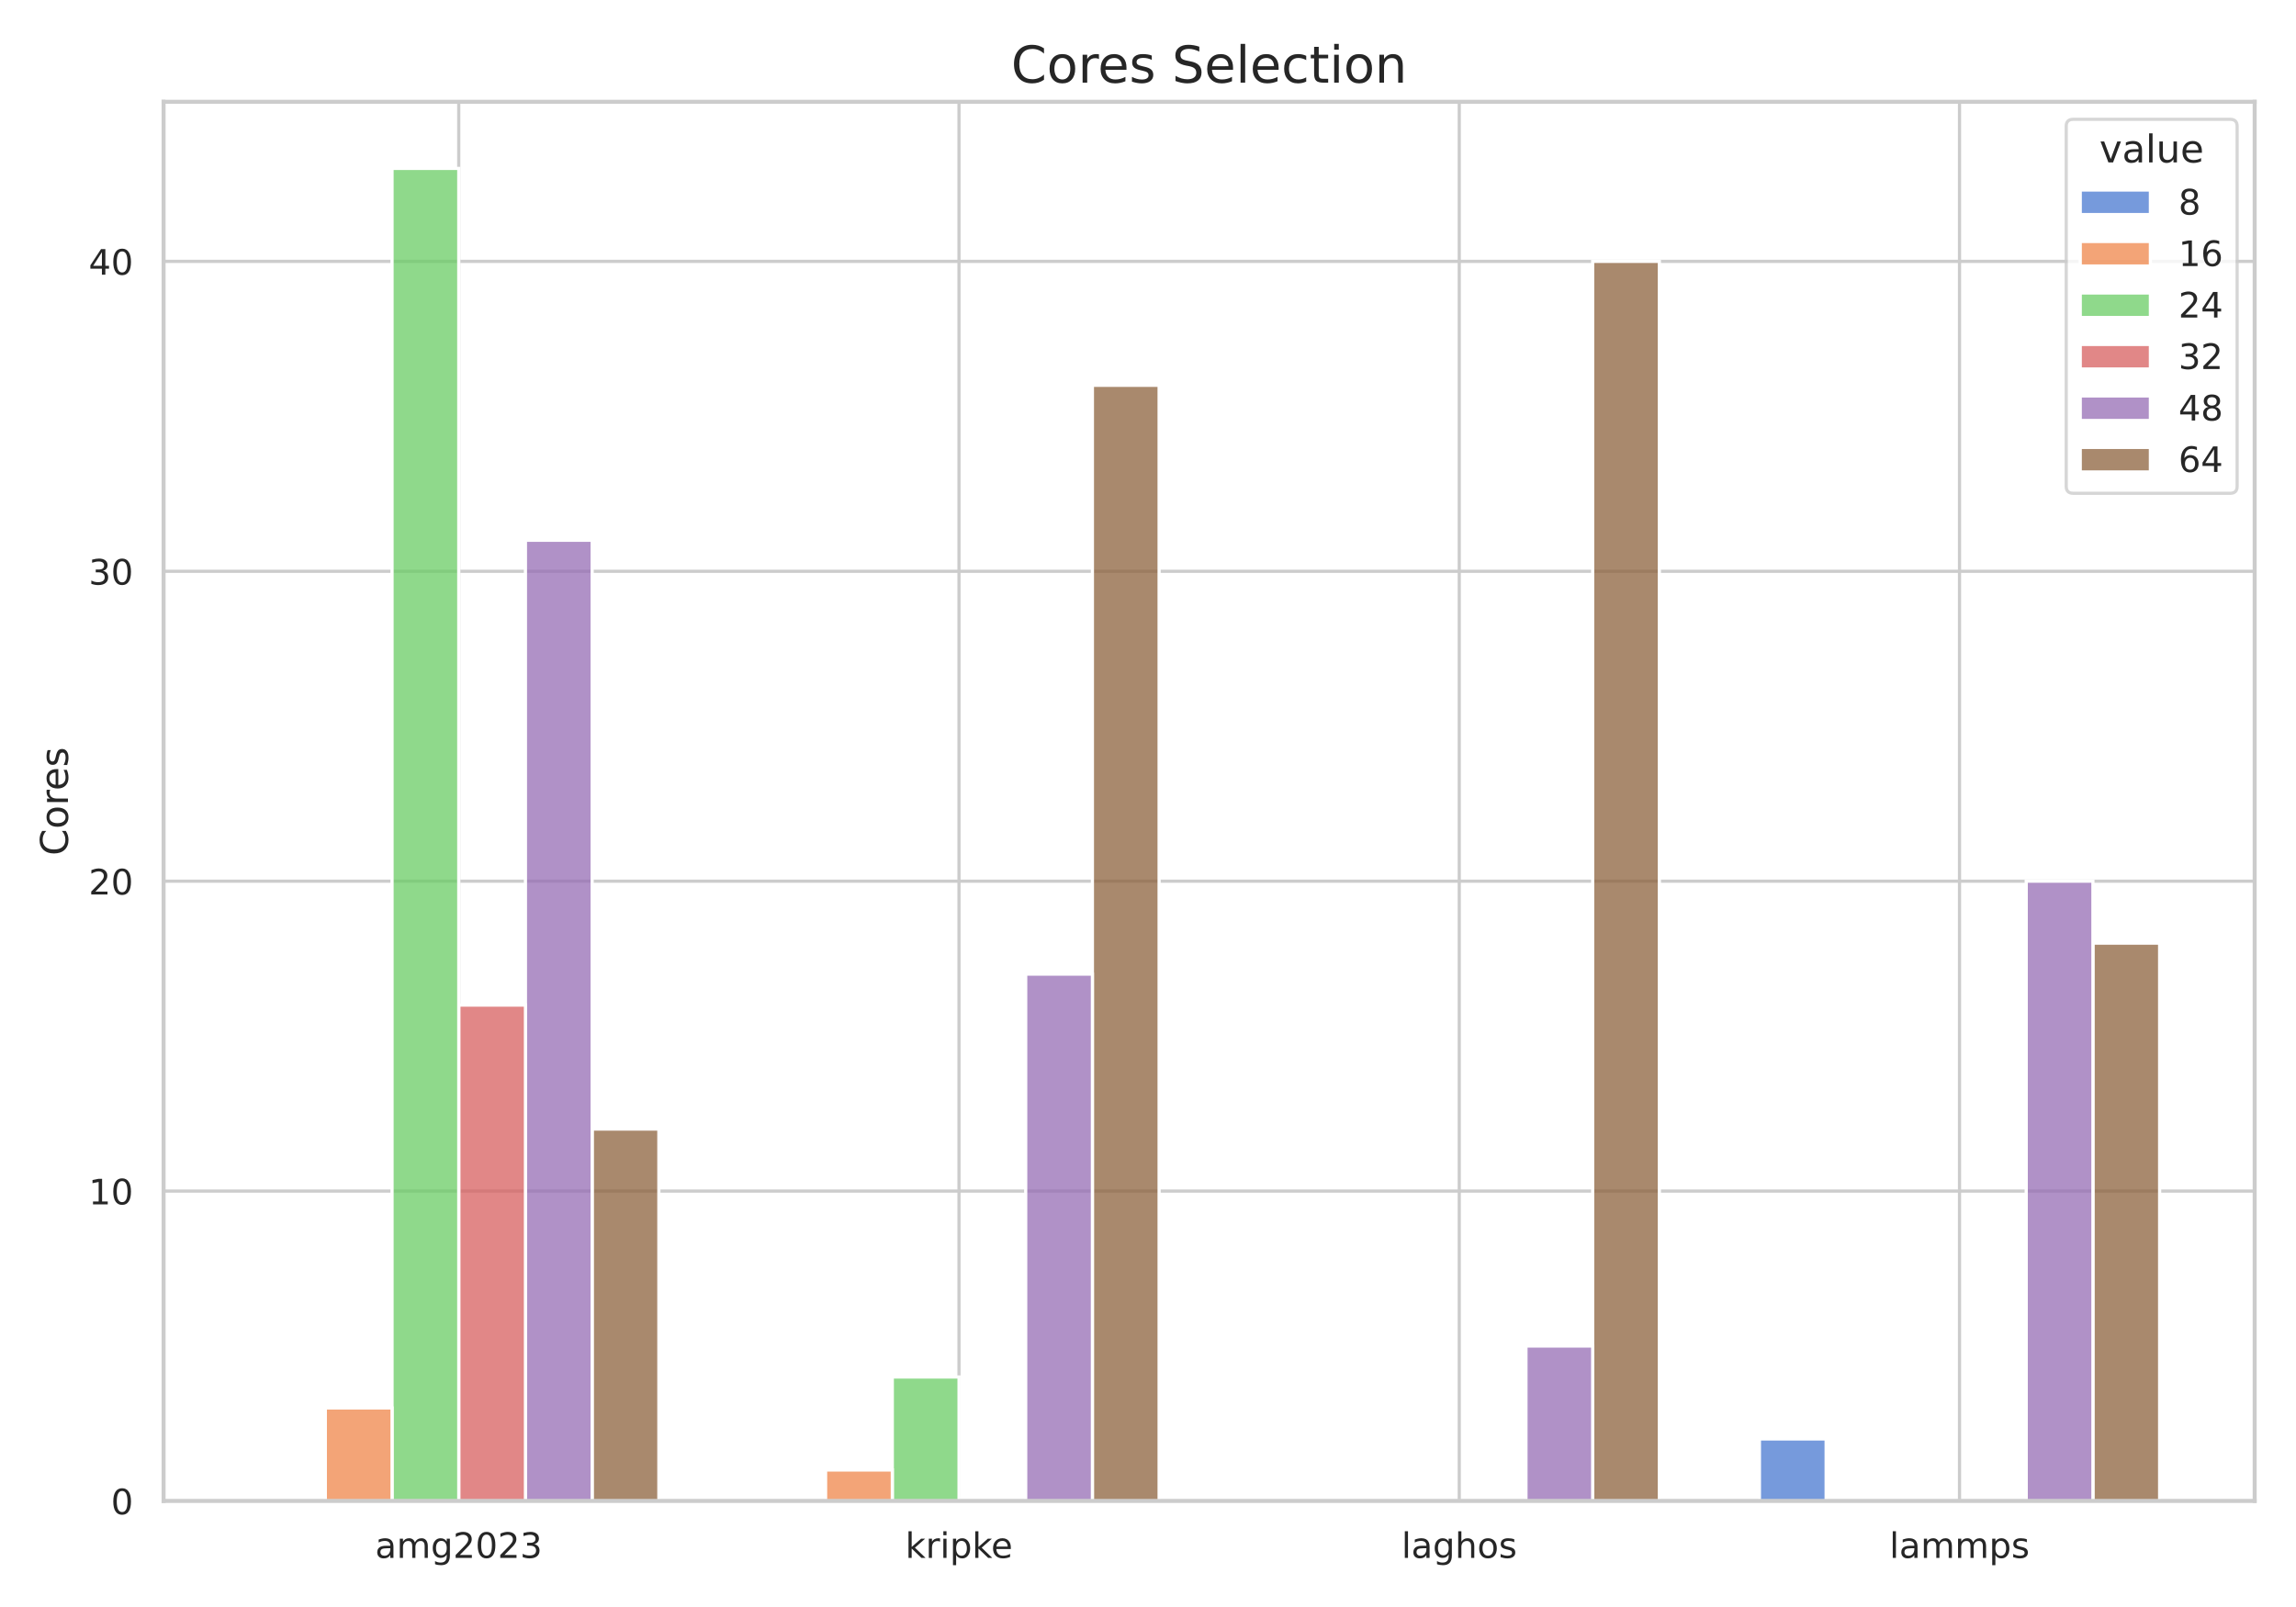
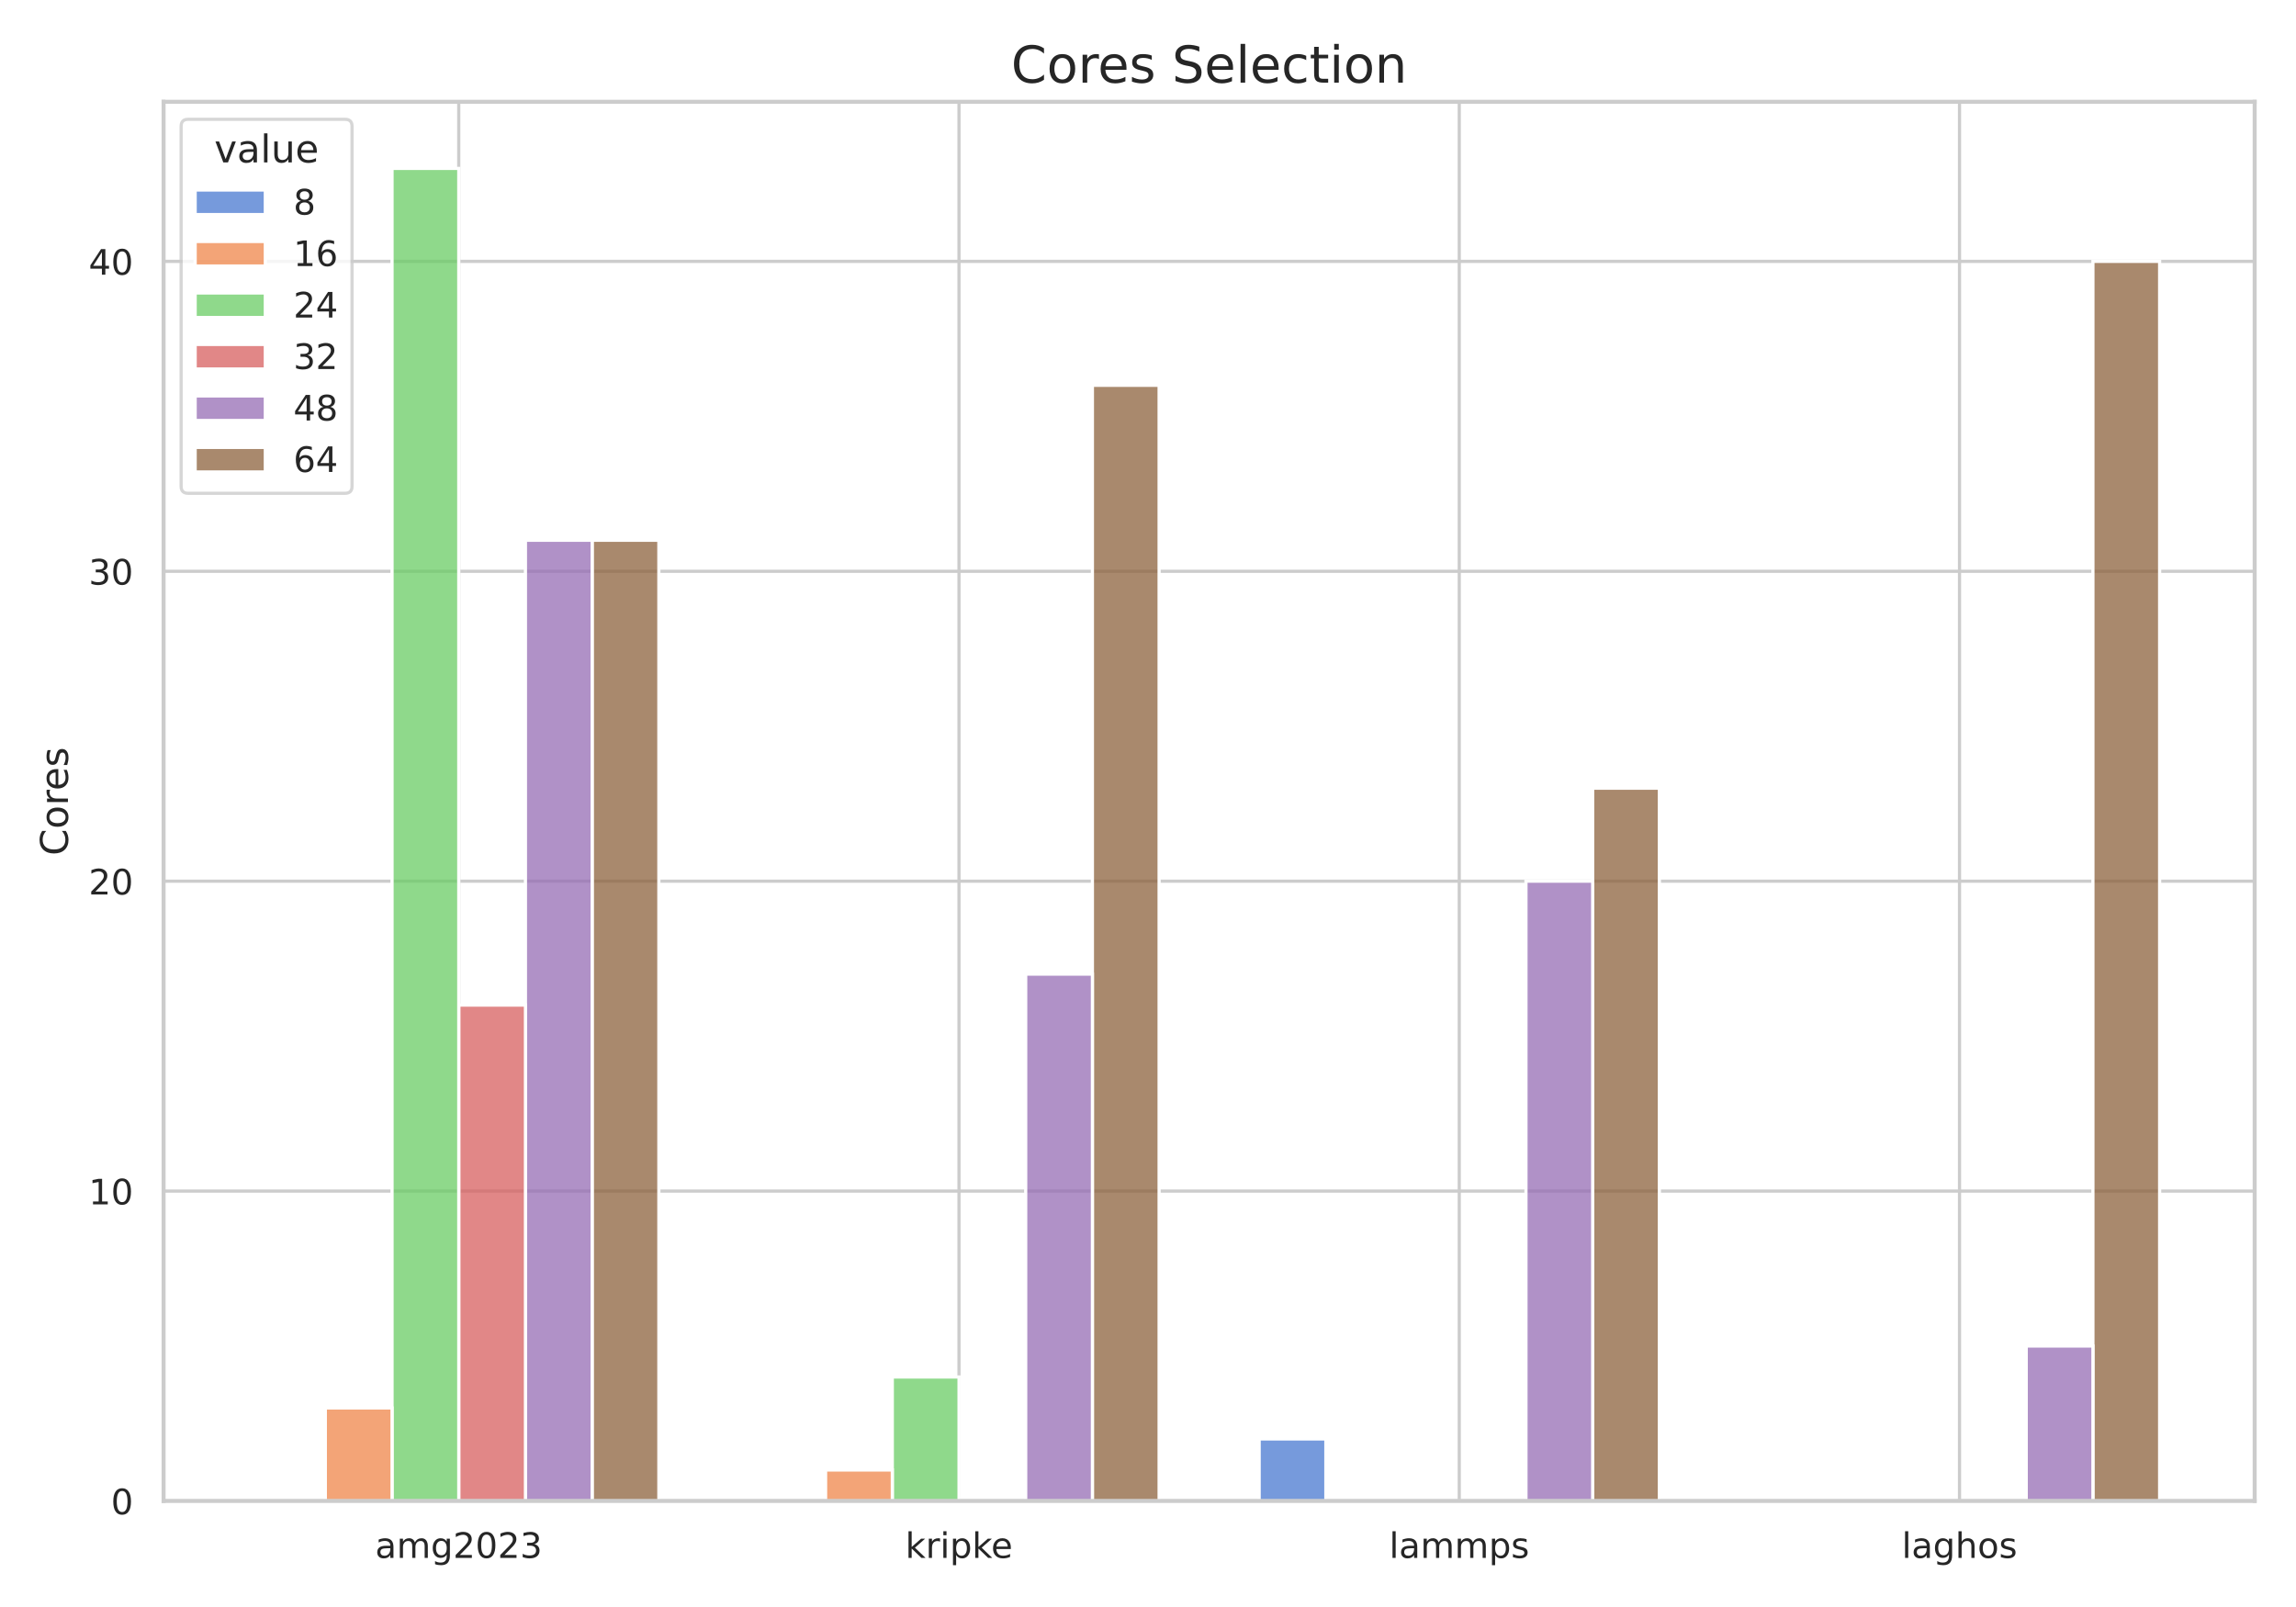
<svg xmlns="http://www.w3.org/2000/svg" xmlns:xlink="http://www.w3.org/1999/xlink" width="720pt" height="504pt" viewBox="0 0 720 504" version="1.1">
  <defs>
    <style type="text/css">*{stroke-linejoin: round; stroke-linecap: butt}</style>
  </defs>
  <g id="figure_1">
    <g id="patch_1">
      <path d="M 0 504  L 720 504  L 720 0  L 0 0  z " style="fill: #ffffff" />
    </g>
    <g id="axes_1">
      <g id="patch_2">
        <path d="M 51.3 470.74  L 707.04 470.74  L 707.04 31.92  L 51.3 31.92  z " style="fill: #ffffff" />
      </g>
      <g id="matplotlib.axis_1">
        <g id="xtick_1">
          <g id="line2d_1">
-             <path d="M 143.857 470.74  L 143.857 31.92  " clip-path="url(#p9c7ecc90b6)" style="fill: none; stroke: #cccccc; stroke-linecap: round" />
+             <path d="M 143.857 470.74  L 143.857 31.92  " clip-path="url(#p93ac046594)" style="fill: none; stroke: #cccccc; stroke-linecap: round" />
          </g>
          <g id="text_1">
            <g style="fill: #262626" transform="translate(117.6397 488.5983) scale(0.11 -0.11)">
              <defs>
                <path id="DejaVuSans-61" d="M 2194 1759  Q 1497 1759 1228 1600  Q 959 1441 959 1056  Q 959 750 1161 570  Q 1363 391 1709 391  Q 2188 391 2477 730  Q 2766 1069 2766 1631  L 2766 1759  L 2194 1759  z M 3341 1997  L 3341 0  L 2766 0  L 2766 531  Q 2569 213 2275 61  Q 1981 -91 1556 -91  Q 1019 -91 701 211  Q 384 513 384 1019  Q 384 1609 779 1909  Q 1175 2209 1959 2209  L 2766 2209  L 2766 2266  Q 2766 2663 2505 2880  Q 2244 3097 1772 3097  Q 1472 3097 1187 3025  Q 903 2953 641 2809  L 641 3341  Q 956 3463 1253 3523  Q 1550 3584 1831 3584  Q 2591 3584 2966 3190  Q 3341 2797 3341 1997  z " transform="scale(0.015625)" />
                <path id="DejaVuSans-6d" d="M 3328 2828  Q 3544 3216 3844 3400  Q 4144 3584 4550 3584  Q 5097 3584 5394 3201  Q 5691 2819 5691 2113  L 5691 0  L 5113 0  L 5113 2094  Q 5113 2597 4934 2840  Q 4756 3084 4391 3084  Q 3944 3084 3684 2787  Q 3425 2491 3425 1978  L 3425 0  L 2847 0  L 2847 2094  Q 2847 2600 2669 2842  Q 2491 3084 2119 3084  Q 1678 3084 1418 2786  Q 1159 2488 1159 1978  L 1159 0  L 581 0  L 581 3500  L 1159 3500  L 1159 2956  Q 1356 3278 1631 3431  Q 1906 3584 2284 3584  Q 2666 3584 2933 3390  Q 3200 3197 3328 2828  z " transform="scale(0.015625)" />
                <path id="DejaVuSans-67" d="M 2906 1791  Q 2906 2416 2648 2759  Q 2391 3103 1925 3103  Q 1463 3103 1205 2759  Q 947 2416 947 1791  Q 947 1169 1205 825  Q 1463 481 1925 481  Q 2391 481 2648 825  Q 2906 1169 2906 1791  z M 3481 434  Q 3481 -459 3084 -895  Q 2688 -1331 1869 -1331  Q 1566 -1331 1297 -1286  Q 1028 -1241 775 -1147  L 775 -588  Q 1028 -725 1275 -790  Q 1522 -856 1778 -856  Q 2344 -856 2625 -561  Q 2906 -266 2906 331  L 2906 616  Q 2728 306 2450 153  Q 2172 0 1784 0  Q 1141 0 747 490  Q 353 981 353 1791  Q 353 2603 747 3093  Q 1141 3584 1784 3584  Q 2172 3584 2450 3431  Q 2728 3278 2906 2969  L 2906 3500  L 3481 3500  L 3481 434  z " transform="scale(0.015625)" />
                <path id="DejaVuSans-32" d="M 1228 531  L 3431 531  L 3431 0  L 469 0  L 469 531  Q 828 903 1448 1529  Q 2069 2156 2228 2338  Q 2531 2678 2651 2914  Q 2772 3150 2772 3378  Q 2772 3750 2511 3984  Q 2250 4219 1831 4219  Q 1534 4219 1204 4116  Q 875 4013 500 3803  L 500 4441  Q 881 4594 1212 4672  Q 1544 4750 1819 4750  Q 2544 4750 2975 4387  Q 3406 4025 3406 3419  Q 3406 3131 3298 2873  Q 3191 2616 2906 2266  Q 2828 2175 2409 1742  Q 1991 1309 1228 531  z " transform="scale(0.015625)" />
                <path id="DejaVuSans-30" d="M 2034 4250  Q 1547 4250 1301 3770  Q 1056 3291 1056 2328  Q 1056 1369 1301 889  Q 1547 409 2034 409  Q 2525 409 2770 889  Q 3016 1369 3016 2328  Q 3016 3291 2770 3770  Q 2525 4250 2034 4250  z M 2034 4750  Q 2819 4750 3233 4129  Q 3647 3509 3647 2328  Q 3647 1150 3233 529  Q 2819 -91 2034 -91  Q 1250 -91 836 529  Q 422 1150 422 2328  Q 422 3509 836 4129  Q 1250 4750 2034 4750  z " transform="scale(0.015625)" />
                <path id="DejaVuSans-33" d="M 2597 2516  Q 3050 2419 3304 2112  Q 3559 1806 3559 1356  Q 3559 666 3084 287  Q 2609 -91 1734 -91  Q 1441 -91 1130 -33  Q 819 25 488 141  L 488 750  Q 750 597 1062 519  Q 1375 441 1716 441  Q 2309 441 2620 675  Q 2931 909 2931 1356  Q 2931 1769 2642 2001  Q 2353 2234 1838 2234  L 1294 2234  L 1294 2753  L 1863 2753  Q 2328 2753 2575 2939  Q 2822 3125 2822 3475  Q 2822 3834 2567 4026  Q 2313 4219 1838 4219  Q 1578 4219 1281 4162  Q 984 4106 628 3988  L 628 4550  Q 988 4650 1302 4700  Q 1616 4750 1894 4750  Q 2613 4750 3031 4423  Q 3450 4097 3450 3541  Q 3450 3153 3228 2886  Q 3006 2619 2597 2516  z " transform="scale(0.015625)" />
              </defs>
              <use xlink:href="#DejaVuSans-61" />
              <use xlink:href="#DejaVuSans-6d" x="61.279" />
              <use xlink:href="#DejaVuSans-67" x="158.691" />
              <use xlink:href="#DejaVuSans-32" x="222.168" />
              <use xlink:href="#DejaVuSans-30" x="285.791" />
              <use xlink:href="#DejaVuSans-32" x="349.414" />
              <use xlink:href="#DejaVuSans-33" x="413.037" />
            </g>
          </g>
        </g>
        <g id="xtick_2">
          <g id="line2d_2">
-             <path d="M 300.732 470.74  L 300.732 31.92  " clip-path="url(#p9c7ecc90b6)" style="fill: none; stroke: #cccccc; stroke-linecap: round" />
+             <path d="M 300.732 470.74  L 300.732 31.92  " clip-path="url(#p93ac046594)" style="fill: none; stroke: #cccccc; stroke-linecap: round" />
          </g>
          <g id="text_2">
            <g style="fill: #262626" transform="translate(283.897 488.5983) scale(0.11 -0.11)">
              <defs>
                <path id="DejaVuSans-6b" d="M 581 4863  L 1159 4863  L 1159 1991  L 2875 3500  L 3609 3500  L 1753 1863  L 3688 0  L 2938 0  L 1159 1709  L 1159 0  L 581 0  L 581 4863  z " transform="scale(0.015625)" />
                <path id="DejaVuSans-72" d="M 2631 2963  Q 2534 3019 2420 3045  Q 2306 3072 2169 3072  Q 1681 3072 1420 2755  Q 1159 2438 1159 1844  L 1159 0  L 581 0  L 581 3500  L 1159 3500  L 1159 2956  Q 1341 3275 1631 3429  Q 1922 3584 2338 3584  Q 2397 3584 2469 3576  Q 2541 3569 2628 3553  L 2631 2963  z " transform="scale(0.015625)" />
                <path id="DejaVuSans-69" d="M 603 3500  L 1178 3500  L 1178 0  L 603 0  L 603 3500  z M 603 4863  L 1178 4863  L 1178 4134  L 603 4134  L 603 4863  z " transform="scale(0.015625)" />
                <path id="DejaVuSans-70" d="M 1159 525  L 1159 -1331  L 581 -1331  L 581 3500  L 1159 3500  L 1159 2969  Q 1341 3281 1617 3432  Q 1894 3584 2278 3584  Q 2916 3584 3314 3078  Q 3713 2572 3713 1747  Q 3713 922 3314 415  Q 2916 -91 2278 -91  Q 1894 -91 1617 61  Q 1341 213 1159 525  z M 3116 1747  Q 3116 2381 2855 2742  Q 2594 3103 2138 3103  Q 1681 3103 1420 2742  Q 1159 2381 1159 1747  Q 1159 1113 1420 752  Q 1681 391 2138 391  Q 2594 391 2855 752  Q 3116 1113 3116 1747  z " transform="scale(0.015625)" />
                <path id="DejaVuSans-65" d="M 3597 1894  L 3597 1613  L 953 1613  Q 991 1019 1311 708  Q 1631 397 2203 397  Q 2534 397 2845 478  Q 3156 559 3463 722  L 3463 178  Q 3153 47 2828 -22  Q 2503 -91 2169 -91  Q 1331 -91 842 396  Q 353 884 353 1716  Q 353 2575 817 3079  Q 1281 3584 2069 3584  Q 2775 3584 3186 3129  Q 3597 2675 3597 1894  z M 3022 2063  Q 3016 2534 2758 2815  Q 2500 3097 2075 3097  Q 1594 3097 1305 2825  Q 1016 2553 972 2059  L 3022 2063  z " transform="scale(0.015625)" />
              </defs>
              <use xlink:href="#DejaVuSans-6b" />
              <use xlink:href="#DejaVuSans-72" x="57.91" />
              <use xlink:href="#DejaVuSans-69" x="99.023" />
              <use xlink:href="#DejaVuSans-70" x="126.807" />
              <use xlink:href="#DejaVuSans-6b" x="190.283" />
              <use xlink:href="#DejaVuSans-65" x="244.568" />
            </g>
          </g>
        </g>
        <g id="xtick_3">
          <g id="line2d_3">
-             <path d="M 457.608 470.74  L 457.608 31.92  " clip-path="url(#p9c7ecc90b6)" style="fill: none; stroke: #cccccc; stroke-linecap: round" />
+             <path d="M 457.608 470.74  L 457.608 31.92  " clip-path="url(#p93ac046594)" style="fill: none; stroke: #cccccc; stroke-linecap: round" />
          </g>
          <g id="text_3">
-             <g style="fill: #262626" transform="translate(439.5016 488.5983) scale(0.11 -0.11)">
+             <g style="fill: #262626" transform="translate(435.6379 488.5983) scale(0.11 -0.11)">
              <defs>
                <path id="DejaVuSans-6c" d="M 603 4863  L 1178 4863  L 1178 0  L 603 0  L 603 4863  z " transform="scale(0.015625)" />
+                 <path id="DejaVuSans-73" d="M 2834 3397  L 2834 2853  Q 2591 2978 2328 3040  Q 2066 3103 1784 3103  Q 1356 3103 1142 2972  Q 928 2841 928 2578  Q 928 2378 1081 2264  Q 1234 2150 1697 2047  L 1894 2003  Q 2506 1872 2764 1633  Q 3022 1394 3022 966  Q 3022 478 2636 193  Q 2250 -91 1575 -91  Q 1294 -91 989 -36  Q 684 19 347 128  L 347 722  Q 666 556 975 473  Q 1284 391 1588 391  Q 1994 391 2212 530  Q 2431 669 2431 922  Q 2431 1156 2273 1281  Q 2116 1406 1581 1522  L 1381 1569  Q 847 1681 609 1914  Q 372 2147 372 2553  Q 372 3047 722 3315  Q 1072 3584 1716 3584  Q 2034 3584 2315 3537  Q 2597 3491 2834 3397  z " transform="scale(0.015625)" />
+               </defs>
+               <use xlink:href="#DejaVuSans-6c" />
+               <use xlink:href="#DejaVuSans-61" x="27.783" />
+               <use xlink:href="#DejaVuSans-6d" x="89.062" />
+               <use xlink:href="#DejaVuSans-6d" x="186.475" />
+               <use xlink:href="#DejaVuSans-70" x="283.887" />
+               <use xlink:href="#DejaVuSans-73" x="347.363" />
+             </g>
+           </g>
+         </g>
+         <g id="xtick_4">
+           <g id="line2d_4">
+             <path d="M 614.483 470.74  L 614.483 31.92  " clip-path="url(#p93ac046594)" style="fill: none; stroke: #cccccc; stroke-linecap: round" />
+           </g>
+           <g id="text_4">
+             <g style="fill: #262626" transform="translate(596.3772 488.5983) scale(0.11 -0.11)">
+               <defs>
                <path id="DejaVuSans-68" d="M 3513 2113  L 3513 0  L 2938 0  L 2938 2094  Q 2938 2591 2744 2837  Q 2550 3084 2163 3084  Q 1697 3084 1428 2787  Q 1159 2491 1159 1978  L 1159 0  L 581 0  L 581 4863  L 1159 4863  L 1159 2956  Q 1366 3272 1645 3428  Q 1925 3584 2291 3584  Q 2894 3584 3203 3211  Q 3513 2838 3513 2113  z " transform="scale(0.015625)" />
                <path id="DejaVuSans-6f" d="M 1959 3097  Q 1497 3097 1228 2736  Q 959 2375 959 1747  Q 959 1119 1226 758  Q 1494 397 1959 397  Q 2419 397 2687 759  Q 2956 1122 2956 1747  Q 2956 2369 2687 2733  Q 2419 3097 1959 3097  z M 1959 3584  Q 2709 3584 3137 3096  Q 3566 2609 3566 1747  Q 3566 888 3137 398  Q 2709 -91 1959 -91  Q 1206 -91 779 398  Q 353 888 353 1747  Q 353 2609 779 3096  Q 1206 3584 1959 3584  z " transform="scale(0.015625)" />
-                 <path id="DejaVuSans-73" d="M 2834 3397  L 2834 2853  Q 2591 2978 2328 3040  Q 2066 3103 1784 3103  Q 1356 3103 1142 2972  Q 928 2841 928 2578  Q 928 2378 1081 2264  Q 1234 2150 1697 2047  L 1894 2003  Q 2506 1872 2764 1633  Q 3022 1394 3022 966  Q 3022 478 2636 193  Q 2250 -91 1575 -91  Q 1294 -91 989 -36  Q 684 19 347 128  L 347 722  Q 666 556 975 473  Q 1284 391 1588 391  Q 1994 391 2212 530  Q 2431 669 2431 922  Q 2431 1156 2273 1281  Q 2116 1406 1581 1522  L 1381 1569  Q 847 1681 609 1914  Q 372 2147 372 2553  Q 372 3047 722 3315  Q 1072 3584 1716 3584  Q 2034 3584 2315 3537  Q 2597 3491 2834 3397  z " transform="scale(0.015625)" />
              </defs>
              <use xlink:href="#DejaVuSans-6c" />
              <use xlink:href="#DejaVuSans-61" x="27.783" />
              <use xlink:href="#DejaVuSans-67" x="89.062" />
              <use xlink:href="#DejaVuSans-68" x="152.539" />
              <use xlink:href="#DejaVuSans-6f" x="215.918" />
              <use xlink:href="#DejaVuSans-73" x="277.1" />
            </g>
          </g>
        </g>
-         <g id="xtick_4">
-           <g id="line2d_4">
-             <path d="M 614.483 470.74  L 614.483 31.92  " clip-path="url(#p9c7ecc90b6)" style="fill: none; stroke: #cccccc; stroke-linecap: round" />
-           </g>
-           <g id="text_4">
-             <g style="fill: #262626" transform="translate(592.5135 488.5983) scale(0.11 -0.11)">
-               <use xlink:href="#DejaVuSans-6c" />
-               <use xlink:href="#DejaVuSans-61" x="27.783" />
-               <use xlink:href="#DejaVuSans-6d" x="89.062" />
-               <use xlink:href="#DejaVuSans-6d" x="186.475" />
-               <use xlink:href="#DejaVuSans-70" x="283.887" />
-               <use xlink:href="#DejaVuSans-73" x="347.363" />
-             </g>
-           </g>
-         </g>
      </g>
      <g id="matplotlib.axis_2">
        <g id="ytick_1">
          <g id="line2d_5">
-             <path d="M 51.3 470.74  L 707.04 470.74  " clip-path="url(#p9c7ecc90b6)" style="fill: none; stroke: #cccccc; stroke-linecap: round" />
+             <path d="M 51.3 470.74  L 707.04 470.74  " clip-path="url(#p93ac046594)" style="fill: none; stroke: #cccccc; stroke-linecap: round" />
          </g>
          <g id="text_5">
            <g style="fill: #262626" transform="translate(34.80125 474.9191) scale(0.11 -0.11)">
              <use xlink:href="#DejaVuSans-30" />
            </g>
          </g>
        </g>
        <g id="ytick_2">
          <g id="line2d_6">
-             <path d="M 51.3 373.548  L 707.04 373.548  " clip-path="url(#p9c7ecc90b6)" style="fill: none; stroke: #cccccc; stroke-linecap: round" />
+             <path d="M 51.3 373.548  L 707.04 373.548  " clip-path="url(#p93ac046594)" style="fill: none; stroke: #cccccc; stroke-linecap: round" />
          </g>
          <g id="text_6">
            <g style="fill: #262626" transform="translate(27.8025 377.7276) scale(0.11 -0.11)">
              <defs>
                <path id="DejaVuSans-31" d="M 794 531  L 1825 531  L 1825 4091  L 703 3866  L 703 4441  L 1819 4666  L 2450 4666  L 2450 531  L 3481 531  L 3481 0  L 794 0  L 794 531  z " transform="scale(0.015625)" />
              </defs>
              <use xlink:href="#DejaVuSans-31" />
              <use xlink:href="#DejaVuSans-30" x="63.623" />
            </g>
          </g>
        </g>
        <g id="ytick_3">
          <g id="line2d_7">
-             <path d="M 51.3 276.357  L 707.04 276.357  " clip-path="url(#p9c7ecc90b6)" style="fill: none; stroke: #cccccc; stroke-linecap: round" />
+             <path d="M 51.3 276.357  L 707.04 276.357  " clip-path="url(#p93ac046594)" style="fill: none; stroke: #cccccc; stroke-linecap: round" />
          </g>
          <g id="text_7">
            <g style="fill: #262626" transform="translate(27.8025 280.536) scale(0.11 -0.11)">
              <use xlink:href="#DejaVuSans-32" />
              <use xlink:href="#DejaVuSans-30" x="63.623" />
            </g>
          </g>
        </g>
        <g id="ytick_4">
          <g id="line2d_8">
-             <path d="M 51.3 179.165  L 707.04 179.165  " clip-path="url(#p9c7ecc90b6)" style="fill: none; stroke: #cccccc; stroke-linecap: round" />
+             <path d="M 51.3 179.165  L 707.04 179.165  " clip-path="url(#p93ac046594)" style="fill: none; stroke: #cccccc; stroke-linecap: round" />
          </g>
          <g id="text_8">
            <g style="fill: #262626" transform="translate(27.8025 183.3444) scale(0.11 -0.11)">
              <use xlink:href="#DejaVuSans-33" />
              <use xlink:href="#DejaVuSans-30" x="63.623" />
            </g>
          </g>
        </g>
        <g id="ytick_5">
          <g id="line2d_9">
-             <path d="M 51.3 81.974  L 707.04 81.974  " clip-path="url(#p9c7ecc90b6)" style="fill: none; stroke: #cccccc; stroke-linecap: round" />
+             <path d="M 51.3 81.974  L 707.04 81.974  " clip-path="url(#p93ac046594)" style="fill: none; stroke: #cccccc; stroke-linecap: round" />
          </g>
          <g id="text_9">
            <g style="fill: #262626" transform="translate(27.8025 86.15281) scale(0.11 -0.11)">
              <defs>
                <path id="DejaVuSans-34" d="M 2419 4116  L 825 1625  L 2419 1625  L 2419 4116  z M 2253 4666  L 3047 4666  L 3047 1625  L 3713 1625  L 3713 1100  L 3047 1100  L 3047 0  L 2419 0  L 2419 1100  L 313 1100  L 313 1709  L 2253 4666  z " transform="scale(0.015625)" />
              </defs>
              <use xlink:href="#DejaVuSans-34" />
              <use xlink:href="#DejaVuSans-30" x="63.623" />
            </g>
          </g>
        </g>
        <g id="text_10">
          <g style="fill: #262626" transform="translate(21.30688 268.34) rotate(-90) scale(0.12 -0.12)">
            <defs>
              <path id="DejaVuSans-43" d="M 4122 4306  L 4122 3641  Q 3803 3938 3442 4084  Q 3081 4231 2675 4231  Q 1875 4231 1450 3742  Q 1025 3253 1025 2328  Q 1025 1406 1450 917  Q 1875 428 2675 428  Q 3081 428 3442 575  Q 3803 722 4122 1019  L 4122 359  Q 3791 134 3420 21  Q 3050 -91 2638 -91  Q 1578 -91 968 557  Q 359 1206 359 2328  Q 359 3453 968 4101  Q 1578 4750 2638 4750  Q 3056 4750 3426 4639  Q 3797 4528 4122 4306  z " transform="scale(0.015625)" />
            </defs>
            <use xlink:href="#DejaVuSans-43" />
            <use xlink:href="#DejaVuSans-6f" x="69.824" />
            <use xlink:href="#DejaVuSans-72" x="131.006" />
            <use xlink:href="#DejaVuSans-65" x="169.869" />
            <use xlink:href="#DejaVuSans-73" x="231.393" />
          </g>
        </g>
      </g>
      <g id="patch_3">
-         <path d="M 185.69 470.74  L 206.607 470.74  L 206.607 354.11  L 185.69 354.11  z " clip-path="url(#p9c7ecc90b6)" style="fill: #8c613c; fill-opacity: 0.75; stroke: #ffffff; stroke-linejoin: miter" />
+         <path d="M 185.69 470.74  L 206.607 470.74  L 206.607 169.446  L 185.69 169.446  z " clip-path="url(#p93ac046594)" style="fill: #8c613c; fill-opacity: 0.75; stroke: #ffffff; stroke-linejoin: miter" />
      </g>
      <g id="patch_4">
-         <path d="M 342.566 470.74  L 363.482 470.74  L 363.482 120.85  L 342.566 120.85  z " clip-path="url(#p9c7ecc90b6)" style="fill: #8c613c; fill-opacity: 0.75; stroke: #ffffff; stroke-linejoin: miter" />
+         <path d="M 342.566 470.74  L 363.482 470.74  L 363.482 120.85  L 342.566 120.85  z " clip-path="url(#p93ac046594)" style="fill: #8c613c; fill-opacity: 0.75; stroke: #ffffff; stroke-linejoin: miter" />
      </g>
      <g id="patch_5">
-         <path d="M 499.441 470.74  L 520.358 470.74  L 520.358 81.974  L 499.441 81.974  z " clip-path="url(#p9c7ecc90b6)" style="fill: #8c613c; fill-opacity: 0.75; stroke: #ffffff; stroke-linejoin: miter" />
+         <path d="M 499.441 470.74  L 520.358 470.74  L 520.358 247.199  L 499.441 247.199  z " clip-path="url(#p93ac046594)" style="fill: #8c613c; fill-opacity: 0.75; stroke: #ffffff; stroke-linejoin: miter" />
      </g>
      <g id="patch_6">
-         <path d="M 656.317 470.74  L 677.234 470.74  L 677.234 295.795  L 656.317 295.795  z " clip-path="url(#p9c7ecc90b6)" style="fill: #8c613c; fill-opacity: 0.75; stroke: #ffffff; stroke-linejoin: miter" />
+         <path d="M 656.317 470.74  L 677.234 470.74  L 677.234 81.974  L 656.317 81.974  z " clip-path="url(#p93ac046594)" style="fill: #8c613c; fill-opacity: 0.75; stroke: #ffffff; stroke-linejoin: miter" />
      </g>
      <g id="patch_7">
-         <path d="M 164.773 470.74  L 185.69 470.74  L 185.69 169.446  L 164.773 169.446  z " clip-path="url(#p9c7ecc90b6)" style="fill: #956cb4; fill-opacity: 0.75; stroke: #ffffff; stroke-linejoin: miter" />
+         <path d="M 164.773 470.74  L 185.69 470.74  L 185.69 169.446  L 164.773 169.446  z " clip-path="url(#p93ac046594)" style="fill: #956cb4; fill-opacity: 0.75; stroke: #ffffff; stroke-linejoin: miter" />
      </g>
      <g id="patch_8">
-         <path d="M 321.649 470.74  L 342.566 470.74  L 342.566 305.514  L 321.649 305.514  z " clip-path="url(#p9c7ecc90b6)" style="fill: #956cb4; fill-opacity: 0.75; stroke: #ffffff; stroke-linejoin: miter" />
+         <path d="M 321.649 470.74  L 342.566 470.74  L 342.566 305.514  L 321.649 305.514  z " clip-path="url(#p93ac046594)" style="fill: #956cb4; fill-opacity: 0.75; stroke: #ffffff; stroke-linejoin: miter" />
      </g>
      <g id="patch_9">
-         <path d="M 478.525 470.74  L 499.441 470.74  L 499.441 422.144  L 478.525 422.144  z " clip-path="url(#p9c7ecc90b6)" style="fill: #956cb4; fill-opacity: 0.75; stroke: #ffffff; stroke-linejoin: miter" />
+         <path d="M 478.525 470.74  L 499.441 470.74  L 499.441 276.357  L 478.525 276.357  z " clip-path="url(#p93ac046594)" style="fill: #956cb4; fill-opacity: 0.75; stroke: #ffffff; stroke-linejoin: miter" />
      </g>
      <g id="patch_10">
-         <path d="M 635.4 470.74  L 656.317 470.74  L 656.317 276.357  L 635.4 276.357  z " clip-path="url(#p9c7ecc90b6)" style="fill: #956cb4; fill-opacity: 0.75; stroke: #ffffff; stroke-linejoin: miter" />
+         <path d="M 635.4 470.74  L 656.317 470.74  L 656.317 422.144  L 635.4 422.144  z " clip-path="url(#p93ac046594)" style="fill: #956cb4; fill-opacity: 0.75; stroke: #ffffff; stroke-linejoin: miter" />
      </g>
      <g id="patch_11">
-         <path d="M 143.857 470.74  L 164.773 470.74  L 164.773 315.233  L 143.857 315.233  z " clip-path="url(#p9c7ecc90b6)" style="fill: #d65f5f; fill-opacity: 0.75; stroke: #ffffff; stroke-linejoin: miter" />
+         <path d="M 143.857 470.74  L 164.773 470.74  L 164.773 315.233  L 143.857 315.233  z " clip-path="url(#p93ac046594)" style="fill: #d65f5f; fill-opacity: 0.75; stroke: #ffffff; stroke-linejoin: miter" />
      </g>
      <g id="patch_12">
-         <path d="M 300.732 470.74  L 321.649 470.74  L 321.649 470.74  L 300.732 470.74  z " clip-path="url(#p9c7ecc90b6)" style="fill: #d65f5f; fill-opacity: 0.75; stroke: #ffffff; stroke-linejoin: miter" />
+         <path d="M 300.732 470.74  L 321.649 470.74  L 321.649 470.74  L 300.732 470.74  z " clip-path="url(#p93ac046594)" style="fill: #d65f5f; fill-opacity: 0.75; stroke: #ffffff; stroke-linejoin: miter" />
      </g>
      <g id="patch_13">
-         <path d="M 457.608 470.74  L 478.525 470.74  L 478.525 470.74  L 457.608 470.74  z " clip-path="url(#p9c7ecc90b6)" style="fill: #d65f5f; fill-opacity: 0.75; stroke: #ffffff; stroke-linejoin: miter" />
+         <path d="M 457.608 470.74  L 478.525 470.74  L 478.525 470.74  L 457.608 470.74  z " clip-path="url(#p93ac046594)" style="fill: #d65f5f; fill-opacity: 0.75; stroke: #ffffff; stroke-linejoin: miter" />
      </g>
      <g id="patch_14">
-         <path d="M 614.483 470.74  L 635.4 470.74  L 635.4 470.74  L 614.483 470.74  z " clip-path="url(#p9c7ecc90b6)" style="fill: #d65f5f; fill-opacity: 0.75; stroke: #ffffff; stroke-linejoin: miter" />
+         <path d="M 614.483 470.74  L 635.4 470.74  L 635.4 470.74  L 614.483 470.74  z " clip-path="url(#p93ac046594)" style="fill: #d65f5f; fill-opacity: 0.75; stroke: #ffffff; stroke-linejoin: miter" />
      </g>
      <g id="patch_15">
-         <path d="M 122.94 470.74  L 143.857 470.74  L 143.857 52.816  L 122.94 52.816  z " clip-path="url(#p9c7ecc90b6)" style="fill: #6acc64; fill-opacity: 0.75; stroke: #ffffff; stroke-linejoin: miter" />
+         <path d="M 122.94 470.74  L 143.857 470.74  L 143.857 52.816  L 122.94 52.816  z " clip-path="url(#p93ac046594)" style="fill: #6acc64; fill-opacity: 0.75; stroke: #ffffff; stroke-linejoin: miter" />
      </g>
      <g id="patch_16">
-         <path d="M 279.815 470.74  L 300.732 470.74  L 300.732 431.863  L 279.815 431.863  z " clip-path="url(#p9c7ecc90b6)" style="fill: #6acc64; fill-opacity: 0.75; stroke: #ffffff; stroke-linejoin: miter" />
+         <path d="M 279.815 470.74  L 300.732 470.74  L 300.732 431.863  L 279.815 431.863  z " clip-path="url(#p93ac046594)" style="fill: #6acc64; fill-opacity: 0.75; stroke: #ffffff; stroke-linejoin: miter" />
      </g>
      <g id="patch_17">
-         <path d="M 436.691 470.74  L 457.608 470.74  L 457.608 470.74  L 436.691 470.74  z " clip-path="url(#p9c7ecc90b6)" style="fill: #6acc64; fill-opacity: 0.75; stroke: #ffffff; stroke-linejoin: miter" />
+         <path d="M 436.691 470.74  L 457.608 470.74  L 457.608 470.74  L 436.691 470.74  z " clip-path="url(#p93ac046594)" style="fill: #6acc64; fill-opacity: 0.75; stroke: #ffffff; stroke-linejoin: miter" />
      </g>
      <g id="patch_18">
-         <path d="M 593.567 470.74  L 614.483 470.74  L 614.483 470.74  L 593.567 470.74  z " clip-path="url(#p9c7ecc90b6)" style="fill: #6acc64; fill-opacity: 0.75; stroke: #ffffff; stroke-linejoin: miter" />
+         <path d="M 593.567 470.74  L 614.483 470.74  L 614.483 470.74  L 593.567 470.74  z " clip-path="url(#p93ac046594)" style="fill: #6acc64; fill-opacity: 0.75; stroke: #ffffff; stroke-linejoin: miter" />
      </g>
      <g id="patch_19">
-         <path d="M 102.023 470.74  L 122.94 470.74  L 122.94 441.583  L 102.023 441.583  z " clip-path="url(#p9c7ecc90b6)" style="fill: #ee854a; fill-opacity: 0.75; stroke: #ffffff; stroke-linejoin: miter" />
+         <path d="M 102.023 470.74  L 122.94 470.74  L 122.94 441.583  L 102.023 441.583  z " clip-path="url(#p93ac046594)" style="fill: #ee854a; fill-opacity: 0.75; stroke: #ffffff; stroke-linejoin: miter" />
      </g>
      <g id="patch_20">
-         <path d="M 258.899 470.74  L 279.815 470.74  L 279.815 461.021  L 258.899 461.021  z " clip-path="url(#p9c7ecc90b6)" style="fill: #ee854a; fill-opacity: 0.75; stroke: #ffffff; stroke-linejoin: miter" />
+         <path d="M 258.899 470.74  L 279.815 470.74  L 279.815 461.021  L 258.899 461.021  z " clip-path="url(#p93ac046594)" style="fill: #ee854a; fill-opacity: 0.75; stroke: #ffffff; stroke-linejoin: miter" />
      </g>
      <g id="patch_21">
-         <path d="M 415.774 470.74  L 436.691 470.74  L 436.691 470.74  L 415.774 470.74  z " clip-path="url(#p9c7ecc90b6)" style="fill: #ee854a; fill-opacity: 0.75; stroke: #ffffff; stroke-linejoin: miter" />
+         <path d="M 415.774 470.74  L 436.691 470.74  L 436.691 470.74  L 415.774 470.74  z " clip-path="url(#p93ac046594)" style="fill: #ee854a; fill-opacity: 0.75; stroke: #ffffff; stroke-linejoin: miter" />
      </g>
      <g id="patch_22">
-         <path d="M 572.65 470.74  L 593.567 470.74  L 593.567 470.74  L 572.65 470.74  z " clip-path="url(#p9c7ecc90b6)" style="fill: #ee854a; fill-opacity: 0.75; stroke: #ffffff; stroke-linejoin: miter" />
+         <path d="M 572.65 470.74  L 593.567 470.74  L 593.567 470.74  L 572.65 470.74  z " clip-path="url(#p93ac046594)" style="fill: #ee854a; fill-opacity: 0.75; stroke: #ffffff; stroke-linejoin: miter" />
      </g>
      <g id="patch_23">
-         <path d="M 81.106 470.74  L 102.023 470.74  L 102.023 470.74  L 81.106 470.74  z " clip-path="url(#p9c7ecc90b6)" style="fill: #4878d0; fill-opacity: 0.75; stroke: #ffffff; stroke-linejoin: miter" />
+         <path d="M 81.106 470.74  L 102.023 470.74  L 102.023 470.74  L 81.106 470.74  z " clip-path="url(#p93ac046594)" style="fill: #4878d0; fill-opacity: 0.75; stroke: #ffffff; stroke-linejoin: miter" />
      </g>
      <g id="patch_24">
-         <path d="M 237.982 470.74  L 258.899 470.74  L 258.899 470.74  L 237.982 470.74  z " clip-path="url(#p9c7ecc90b6)" style="fill: #4878d0; fill-opacity: 0.75; stroke: #ffffff; stroke-linejoin: miter" />
+         <path d="M 237.982 470.74  L 258.899 470.74  L 258.899 470.74  L 237.982 470.74  z " clip-path="url(#p93ac046594)" style="fill: #4878d0; fill-opacity: 0.75; stroke: #ffffff; stroke-linejoin: miter" />
      </g>
      <g id="patch_25">
-         <path d="M 394.858 470.74  L 415.774 470.74  L 415.774 470.74  L 394.858 470.74  z " clip-path="url(#p9c7ecc90b6)" style="fill: #4878d0; fill-opacity: 0.75; stroke: #ffffff; stroke-linejoin: miter" />
+         <path d="M 394.858 470.74  L 415.774 470.74  L 415.774 451.302  L 394.858 451.302  z " clip-path="url(#p93ac046594)" style="fill: #4878d0; fill-opacity: 0.75; stroke: #ffffff; stroke-linejoin: miter" />
      </g>
      <g id="patch_26">
-         <path d="M 551.733 470.74  L 572.65 470.74  L 572.65 451.302  L 551.733 451.302  z " clip-path="url(#p9c7ecc90b6)" style="fill: #4878d0; fill-opacity: 0.75; stroke: #ffffff; stroke-linejoin: miter" />
+         <path d="M 551.733 470.74  L 572.65 470.74  L 572.65 470.74  L 551.733 470.74  z " clip-path="url(#p93ac046594)" style="fill: #4878d0; fill-opacity: 0.75; stroke: #ffffff; stroke-linejoin: miter" />
      </g>
      <g id="patch_27">
        <path d="M 51.3 470.74  L 51.3 31.92  " style="fill: none; stroke: #cccccc; stroke-width: 1.25; stroke-linejoin: miter; stroke-linecap: square" />
      </g>
      <g id="patch_28">
        <path d="M 707.04 470.74  L 707.04 31.92  " style="fill: none; stroke: #cccccc; stroke-width: 1.25; stroke-linejoin: miter; stroke-linecap: square" />
      </g>
      <g id="patch_29">
        <path d="M 51.3 470.74  L 707.04 470.74  " style="fill: none; stroke: #cccccc; stroke-width: 1.25; stroke-linejoin: miter; stroke-linecap: square" />
      </g>
      <g id="patch_30">
        <path d="M 51.3 31.92  L 707.04 31.92  " style="fill: none; stroke: #cccccc; stroke-width: 1.25; stroke-linejoin: miter; stroke-linecap: square" />
      </g>
      <g id="text_11">
        <g style="fill: #262626" transform="translate(317.0788 25.92) scale(0.16 -0.16)">
          <defs>
            <path id="DejaVuSans-20" transform="scale(0.015625)" />
            <path id="DejaVuSans-53" d="M 3425 4513  L 3425 3897  Q 3066 4069 2747 4153  Q 2428 4238 2131 4238  Q 1616 4238 1336 4038  Q 1056 3838 1056 3469  Q 1056 3159 1242 3001  Q 1428 2844 1947 2747  L 2328 2669  Q 3034 2534 3370 2195  Q 3706 1856 3706 1288  Q 3706 609 3251 259  Q 2797 -91 1919 -91  Q 1588 -91 1214 -16  Q 841 59 441 206  L 441 856  Q 825 641 1194 531  Q 1563 422 1919 422  Q 2459 422 2753 634  Q 3047 847 3047 1241  Q 3047 1584 2836 1778  Q 2625 1972 2144 2069  L 1759 2144  Q 1053 2284 737 2584  Q 422 2884 422 3419  Q 422 4038 858 4394  Q 1294 4750 2059 4750  Q 2388 4750 2728 4690  Q 3069 4631 3425 4513  z " transform="scale(0.015625)" />
            <path id="DejaVuSans-63" d="M 3122 3366  L 3122 2828  Q 2878 2963 2633 3030  Q 2388 3097 2138 3097  Q 1578 3097 1268 2742  Q 959 2388 959 1747  Q 959 1106 1268 751  Q 1578 397 2138 397  Q 2388 397 2633 464  Q 2878 531 3122 666  L 3122 134  Q 2881 22 2623 -34  Q 2366 -91 2075 -91  Q 1284 -91 818 406  Q 353 903 353 1747  Q 353 2603 823 3093  Q 1294 3584 2113 3584  Q 2378 3584 2631 3529  Q 2884 3475 3122 3366  z " transform="scale(0.015625)" />
            <path id="DejaVuSans-74" d="M 1172 4494  L 1172 3500  L 2356 3500  L 2356 3053  L 1172 3053  L 1172 1153  Q 1172 725 1289 603  Q 1406 481 1766 481  L 2356 481  L 2356 0  L 1766 0  Q 1100 0 847 248  Q 594 497 594 1153  L 594 3053  L 172 3053  L 172 3500  L 594 3500  L 594 4494  L 1172 4494  z " transform="scale(0.015625)" />
            <path id="DejaVuSans-6e" d="M 3513 2113  L 3513 0  L 2938 0  L 2938 2094  Q 2938 2591 2744 2837  Q 2550 3084 2163 3084  Q 1697 3084 1428 2787  Q 1159 2491 1159 1978  L 1159 0  L 581 0  L 581 3500  L 1159 3500  L 1159 2956  Q 1366 3272 1645 3428  Q 1925 3584 2291 3584  Q 2894 3584 3203 3211  Q 3513 2838 3513 2113  z " transform="scale(0.015625)" />
          </defs>
          <use xlink:href="#DejaVuSans-43" />
          <use xlink:href="#DejaVuSans-6f" x="69.824" />
          <use xlink:href="#DejaVuSans-72" x="131.006" />
          <use xlink:href="#DejaVuSans-65" x="169.869" />
          <use xlink:href="#DejaVuSans-73" x="231.393" />
          <use xlink:href="#DejaVuSans-20" x="283.492" />
          <use xlink:href="#DejaVuSans-53" x="315.279" />
          <use xlink:href="#DejaVuSans-65" x="378.756" />
          <use xlink:href="#DejaVuSans-6c" x="440.279" />
          <use xlink:href="#DejaVuSans-65" x="468.062" />
          <use xlink:href="#DejaVuSans-63" x="529.586" />
          <use xlink:href="#DejaVuSans-74" x="584.566" />
          <use xlink:href="#DejaVuSans-69" x="623.775" />
          <use xlink:href="#DejaVuSans-6f" x="651.559" />
          <use xlink:href="#DejaVuSans-6e" x="712.74" />
        </g>
      </g>
      <g id="legend_1">
        <g id="patch_31">
-           <path d="M 650.143 154.709  L 699.34 154.709  Q 701.54 154.709 701.54 152.509  L 701.54 39.62  Q 701.54 37.42 699.34 37.42  L 650.143 37.42  Q 647.942 37.42 647.942 39.62  L 647.942 152.509  Q 647.942 154.709 650.143 154.709  z " style="fill: #ffffff; opacity: 0.8; stroke: #cccccc; stroke-linejoin: miter" />
+           <path d="M 59 154.709  L 108.198 154.709  Q 110.397 154.709 110.397 152.509  L 110.397 39.62  Q 110.397 37.42 108.198 37.42  L 59 37.42  Q 56.8 37.42 56.8 39.62  L 56.8 152.509  Q 56.8 154.709 59 154.709  z " style="fill: #ffffff; opacity: 0.8; stroke: #cccccc; stroke-linejoin: miter" />
        </g>
        <g id="text_12">
-           <g style="fill: #262626" transform="translate(658.3519 50.93812) scale(0.12 -0.12)">
+           <g style="fill: #262626" transform="translate(67.20937 50.93812) scale(0.12 -0.12)">
            <defs>
              <path id="DejaVuSans-76" d="M 191 3500  L 800 3500  L 1894 563  L 2988 3500  L 3597 3500  L 2284 0  L 1503 0  L 191 3500  z " transform="scale(0.015625)" />
              <path id="DejaVuSans-75" d="M 544 1381  L 544 3500  L 1119 3500  L 1119 1403  Q 1119 906 1312 657  Q 1506 409 1894 409  Q 2359 409 2629 706  Q 2900 1003 2900 1516  L 2900 3500  L 3475 3500  L 3475 0  L 2900 0  L 2900 538  Q 2691 219 2414 64  Q 2138 -91 1772 -91  Q 1169 -91 856 284  Q 544 659 544 1381  z M 1991 3584  L 1991 3584  z " transform="scale(0.015625)" />
            </defs>
            <use xlink:href="#DejaVuSans-76" />
            <use xlink:href="#DejaVuSans-61" x="59.18" />
            <use xlink:href="#DejaVuSans-6c" x="120.459" />
            <use xlink:href="#DejaVuSans-75" x="148.242" />
            <use xlink:href="#DejaVuSans-65" x="211.621" />
          </g>
        </g>
        <g id="patch_32">
-           <path d="M 652.342 67.292  L 674.342 67.292  L 674.342 59.592  L 652.342 59.592  z " style="fill: #4878d0; fill-opacity: 0.75; stroke: #ffffff; stroke-linejoin: miter" />
+           <path d="M 61.2 67.292  L 83.2 67.292  L 83.2 59.592  L 61.2 59.592  z " style="fill: #4878d0; fill-opacity: 0.75; stroke: #ffffff; stroke-linejoin: miter" />
        </g>
        <g id="text_13">
-           <g style="fill: #262626" transform="translate(683.1425 67.29203) scale(0.11 -0.11)">
+           <g style="fill: #262626" transform="translate(92 67.29203) scale(0.11 -0.11)">
            <defs>
              <path id="DejaVuSans-38" d="M 2034 2216  Q 1584 2216 1326 1975  Q 1069 1734 1069 1313  Q 1069 891 1326 650  Q 1584 409 2034 409  Q 2484 409 2743 651  Q 3003 894 3003 1313  Q 3003 1734 2745 1975  Q 2488 2216 2034 2216  z M 1403 2484  Q 997 2584 770 2862  Q 544 3141 544 3541  Q 544 4100 942 4425  Q 1341 4750 2034 4750  Q 2731 4750 3128 4425  Q 3525 4100 3525 3541  Q 3525 3141 3298 2862  Q 3072 2584 2669 2484  Q 3125 2378 3379 2068  Q 3634 1759 3634 1313  Q 3634 634 3220 271  Q 2806 -91 2034 -91  Q 1263 -91 848 271  Q 434 634 434 1313  Q 434 1759 690 2068  Q 947 2378 1403 2484  z M 1172 3481  Q 1172 3119 1398 2916  Q 1625 2713 2034 2713  Q 2441 2713 2670 2916  Q 2900 3119 2900 3481  Q 2900 3844 2670 4047  Q 2441 4250 2034 4250  Q 1625 4250 1398 4047  Q 1172 3844 1172 3481  z " transform="scale(0.015625)" />
            </defs>
            <use xlink:href="#DejaVuSans-38" />
          </g>
        </g>
        <g id="patch_33">
-           <path d="M 652.342 83.438  L 674.342 83.438  L 674.342 75.738  L 652.342 75.738  z " style="fill: #ee854a; fill-opacity: 0.75; stroke: #ffffff; stroke-linejoin: miter" />
+           <path d="M 61.2 83.438  L 83.2 83.438  L 83.2 75.738  L 61.2 75.738  z " style="fill: #ee854a; fill-opacity: 0.75; stroke: #ffffff; stroke-linejoin: miter" />
        </g>
        <g id="text_14">
-           <g style="fill: #262626" transform="translate(683.1425 83.43797) scale(0.11 -0.11)">
+           <g style="fill: #262626" transform="translate(92 83.43797) scale(0.11 -0.11)">
            <defs>
              <path id="DejaVuSans-36" d="M 2113 2584  Q 1688 2584 1439 2293  Q 1191 2003 1191 1497  Q 1191 994 1439 701  Q 1688 409 2113 409  Q 2538 409 2786 701  Q 3034 994 3034 1497  Q 3034 2003 2786 2293  Q 2538 2584 2113 2584  z M 3366 4563  L 3366 3988  Q 3128 4100 2886 4159  Q 2644 4219 2406 4219  Q 1781 4219 1451 3797  Q 1122 3375 1075 2522  Q 1259 2794 1537 2939  Q 1816 3084 2150 3084  Q 2853 3084 3261 2657  Q 3669 2231 3669 1497  Q 3669 778 3244 343  Q 2819 -91 2113 -91  Q 1303 -91 875 529  Q 447 1150 447 2328  Q 447 3434 972 4092  Q 1497 4750 2381 4750  Q 2619 4750 2861 4703  Q 3103 4656 3366 4563  z " transform="scale(0.015625)" />
            </defs>
            <use xlink:href="#DejaVuSans-31" />
            <use xlink:href="#DejaVuSans-36" x="63.623" />
          </g>
        </g>
        <g id="patch_34">
-           <path d="M 652.342 99.584  L 674.342 99.584  L 674.342 91.884  L 652.342 91.884  z " style="fill: #6acc64; fill-opacity: 0.75; stroke: #ffffff; stroke-linejoin: miter" />
+           <path d="M 61.2 99.584  L 83.2 99.584  L 83.2 91.884  L 61.2 91.884  z " style="fill: #6acc64; fill-opacity: 0.75; stroke: #ffffff; stroke-linejoin: miter" />
        </g>
        <g id="text_15">
-           <g style="fill: #262626" transform="translate(683.1425 99.58391) scale(0.11 -0.11)">
+           <g style="fill: #262626" transform="translate(92 99.58391) scale(0.11 -0.11)">
            <use xlink:href="#DejaVuSans-32" />
            <use xlink:href="#DejaVuSans-34" x="63.623" />
          </g>
        </g>
        <g id="patch_35">
-           <path d="M 652.342 115.73  L 674.342 115.73  L 674.342 108.03  L 652.342 108.03  z " style="fill: #d65f5f; fill-opacity: 0.75; stroke: #ffffff; stroke-linejoin: miter" />
+           <path d="M 61.2 115.73  L 83.2 115.73  L 83.2 108.03  L 61.2 108.03  z " style="fill: #d65f5f; fill-opacity: 0.75; stroke: #ffffff; stroke-linejoin: miter" />
        </g>
        <g id="text_16">
-           <g style="fill: #262626" transform="translate(683.1425 115.7298) scale(0.11 -0.11)">
+           <g style="fill: #262626" transform="translate(92 115.7298) scale(0.11 -0.11)">
            <use xlink:href="#DejaVuSans-33" />
            <use xlink:href="#DejaVuSans-32" x="63.623" />
          </g>
        </g>
        <g id="patch_36">
-           <path d="M 652.342 131.876  L 674.342 131.876  L 674.342 124.176  L 652.342 124.176  z " style="fill: #956cb4; fill-opacity: 0.75; stroke: #ffffff; stroke-linejoin: miter" />
+           <path d="M 61.2 131.876  L 83.2 131.876  L 83.2 124.176  L 61.2 124.176  z " style="fill: #956cb4; fill-opacity: 0.75; stroke: #ffffff; stroke-linejoin: miter" />
        </g>
        <g id="text_17">
-           <g style="fill: #262626" transform="translate(683.1425 131.8758) scale(0.11 -0.11)">
+           <g style="fill: #262626" transform="translate(92 131.8758) scale(0.11 -0.11)">
            <use xlink:href="#DejaVuSans-34" />
            <use xlink:href="#DejaVuSans-38" x="63.623" />
          </g>
        </g>
        <g id="patch_37">
-           <path d="M 652.342 148.022  L 674.342 148.022  L 674.342 140.322  L 652.342 140.322  z " style="fill: #8c613c; fill-opacity: 0.75; stroke: #ffffff; stroke-linejoin: miter" />
+           <path d="M 61.2 148.022  L 83.2 148.022  L 83.2 140.322  L 61.2 140.322  z " style="fill: #8c613c; fill-opacity: 0.75; stroke: #ffffff; stroke-linejoin: miter" />
        </g>
        <g id="text_18">
-           <g style="fill: #262626" transform="translate(683.1425 148.0217) scale(0.11 -0.11)">
+           <g style="fill: #262626" transform="translate(92 148.0217) scale(0.11 -0.11)">
            <use xlink:href="#DejaVuSans-36" />
            <use xlink:href="#DejaVuSans-34" x="63.623" />
          </g>
        </g>
      </g>
    </g>
  </g>
  <defs>
-     <clipPath id="p9c7ecc90b6">
+     <clipPath id="p93ac046594">
      <rect x="51.3" y="31.92" width="655.74" height="438.82" />
    </clipPath>
  </defs>
</svg>
